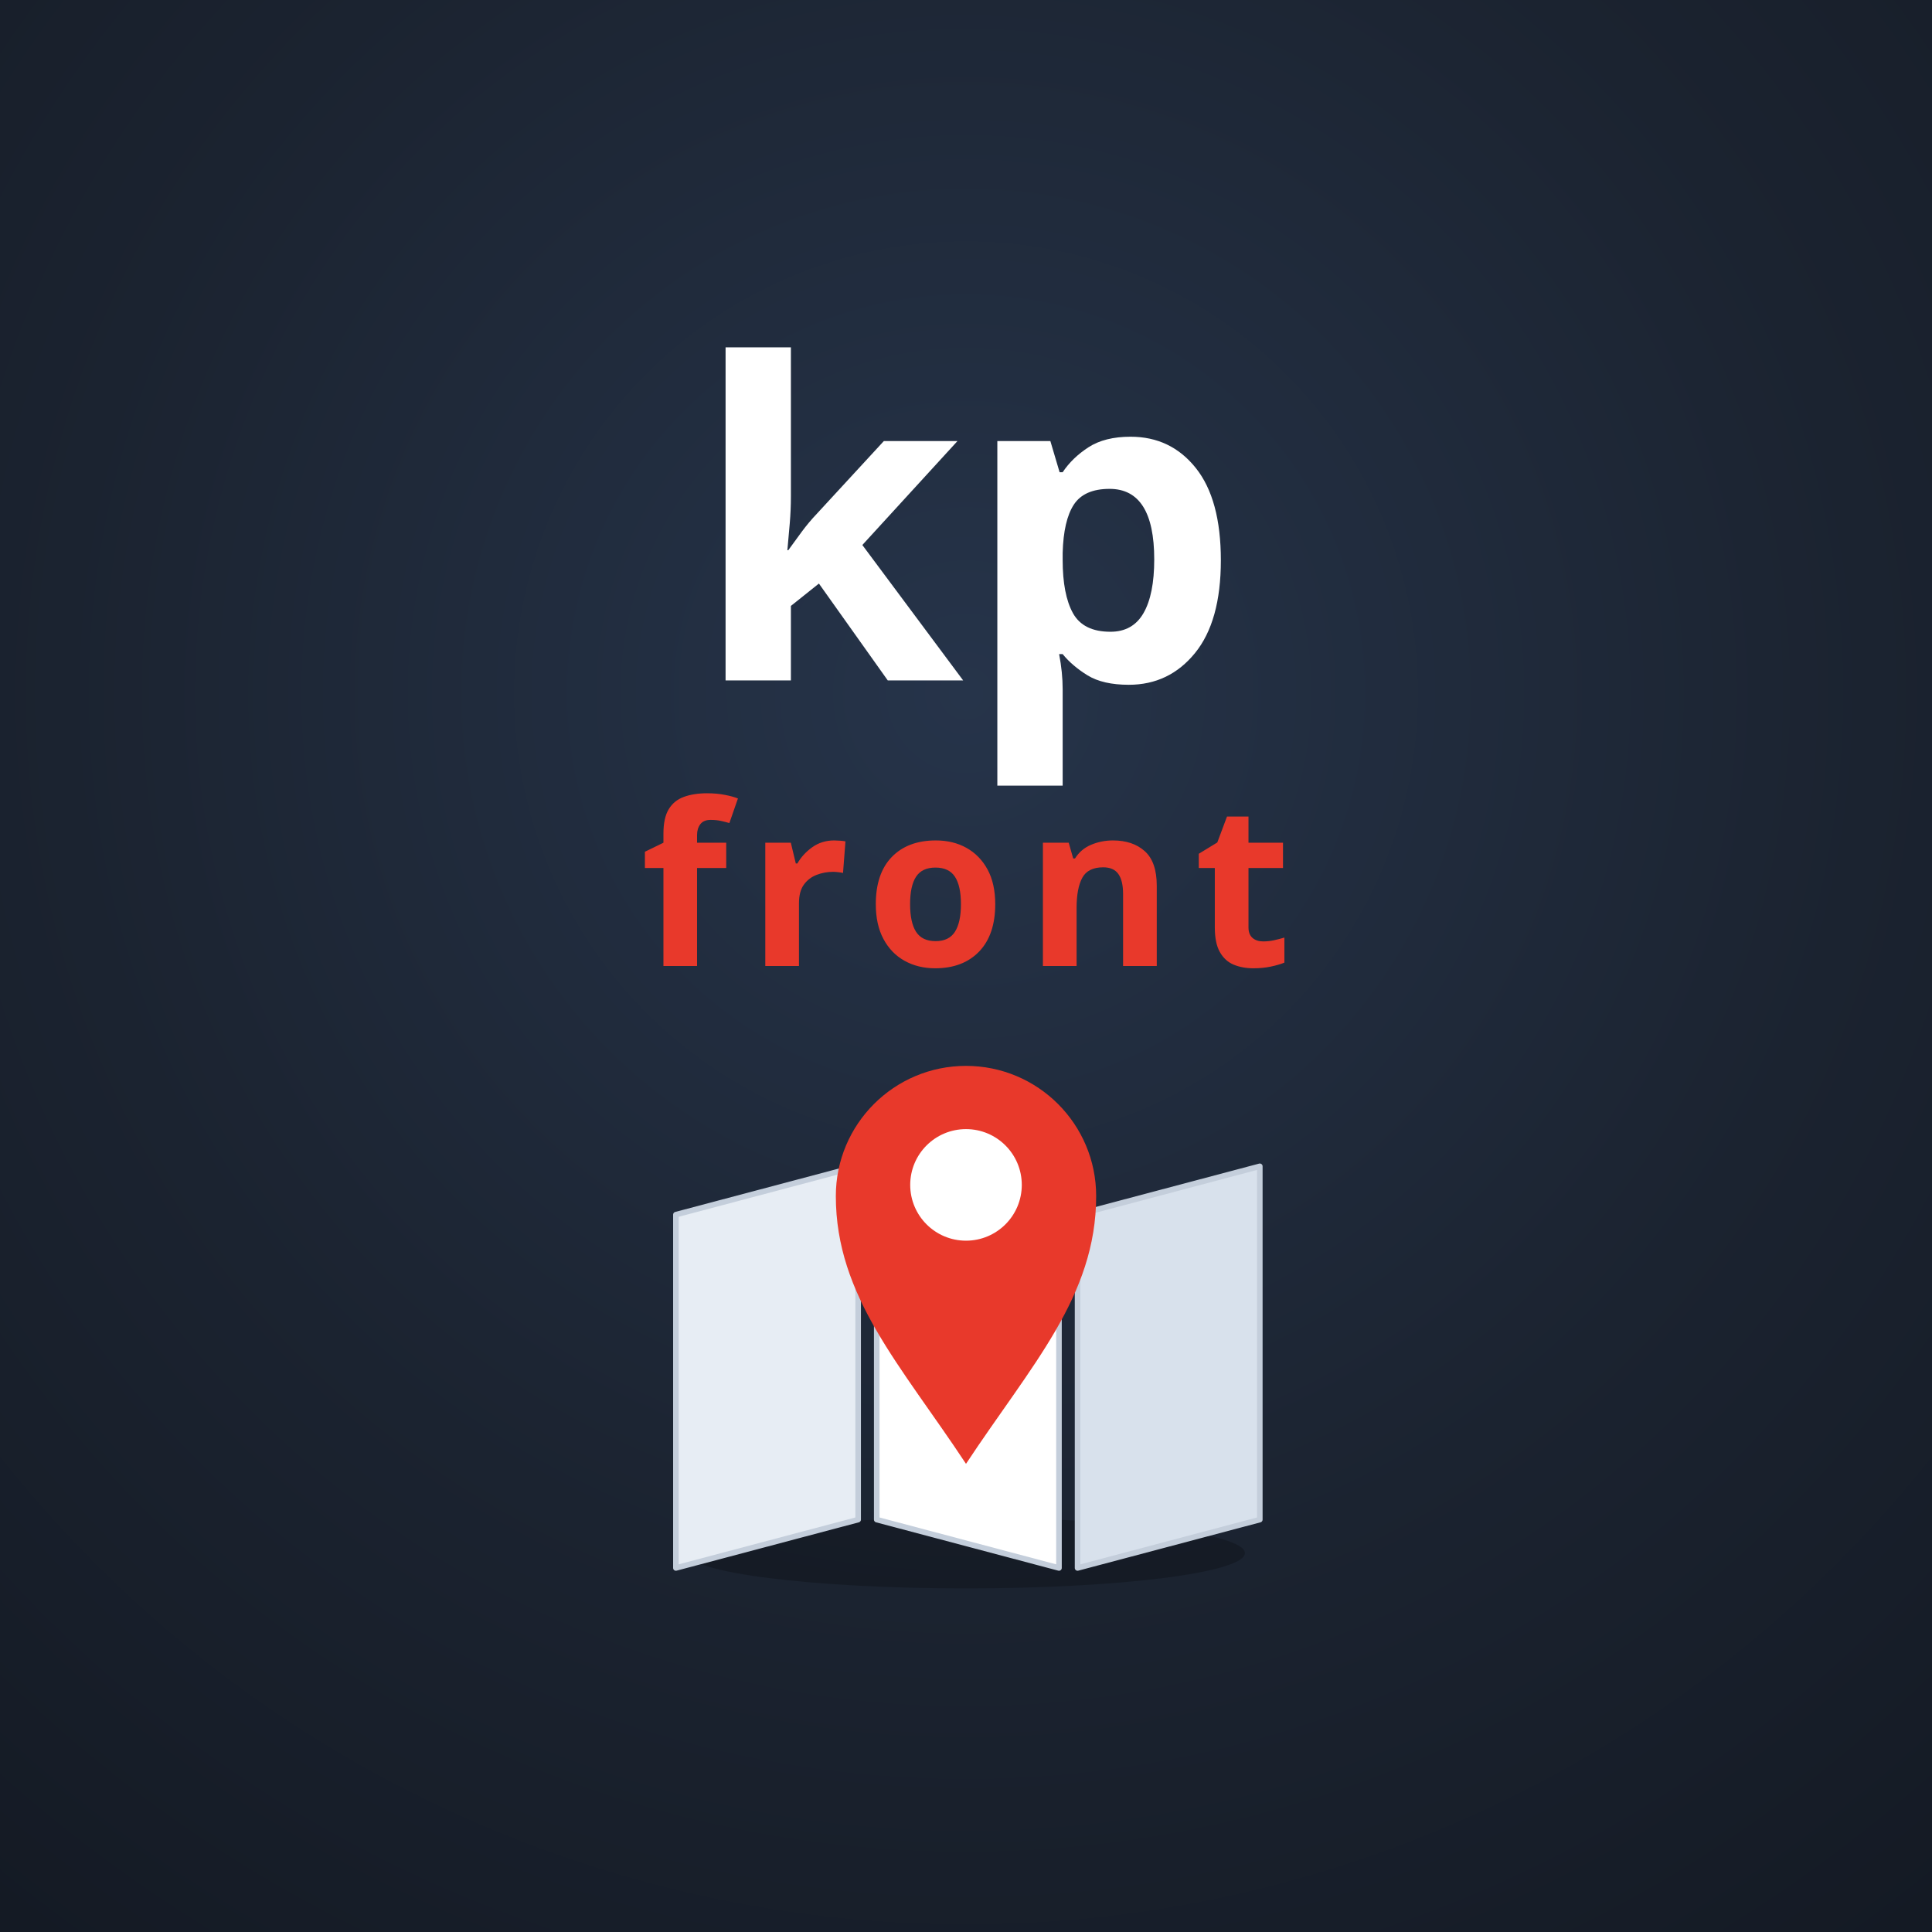
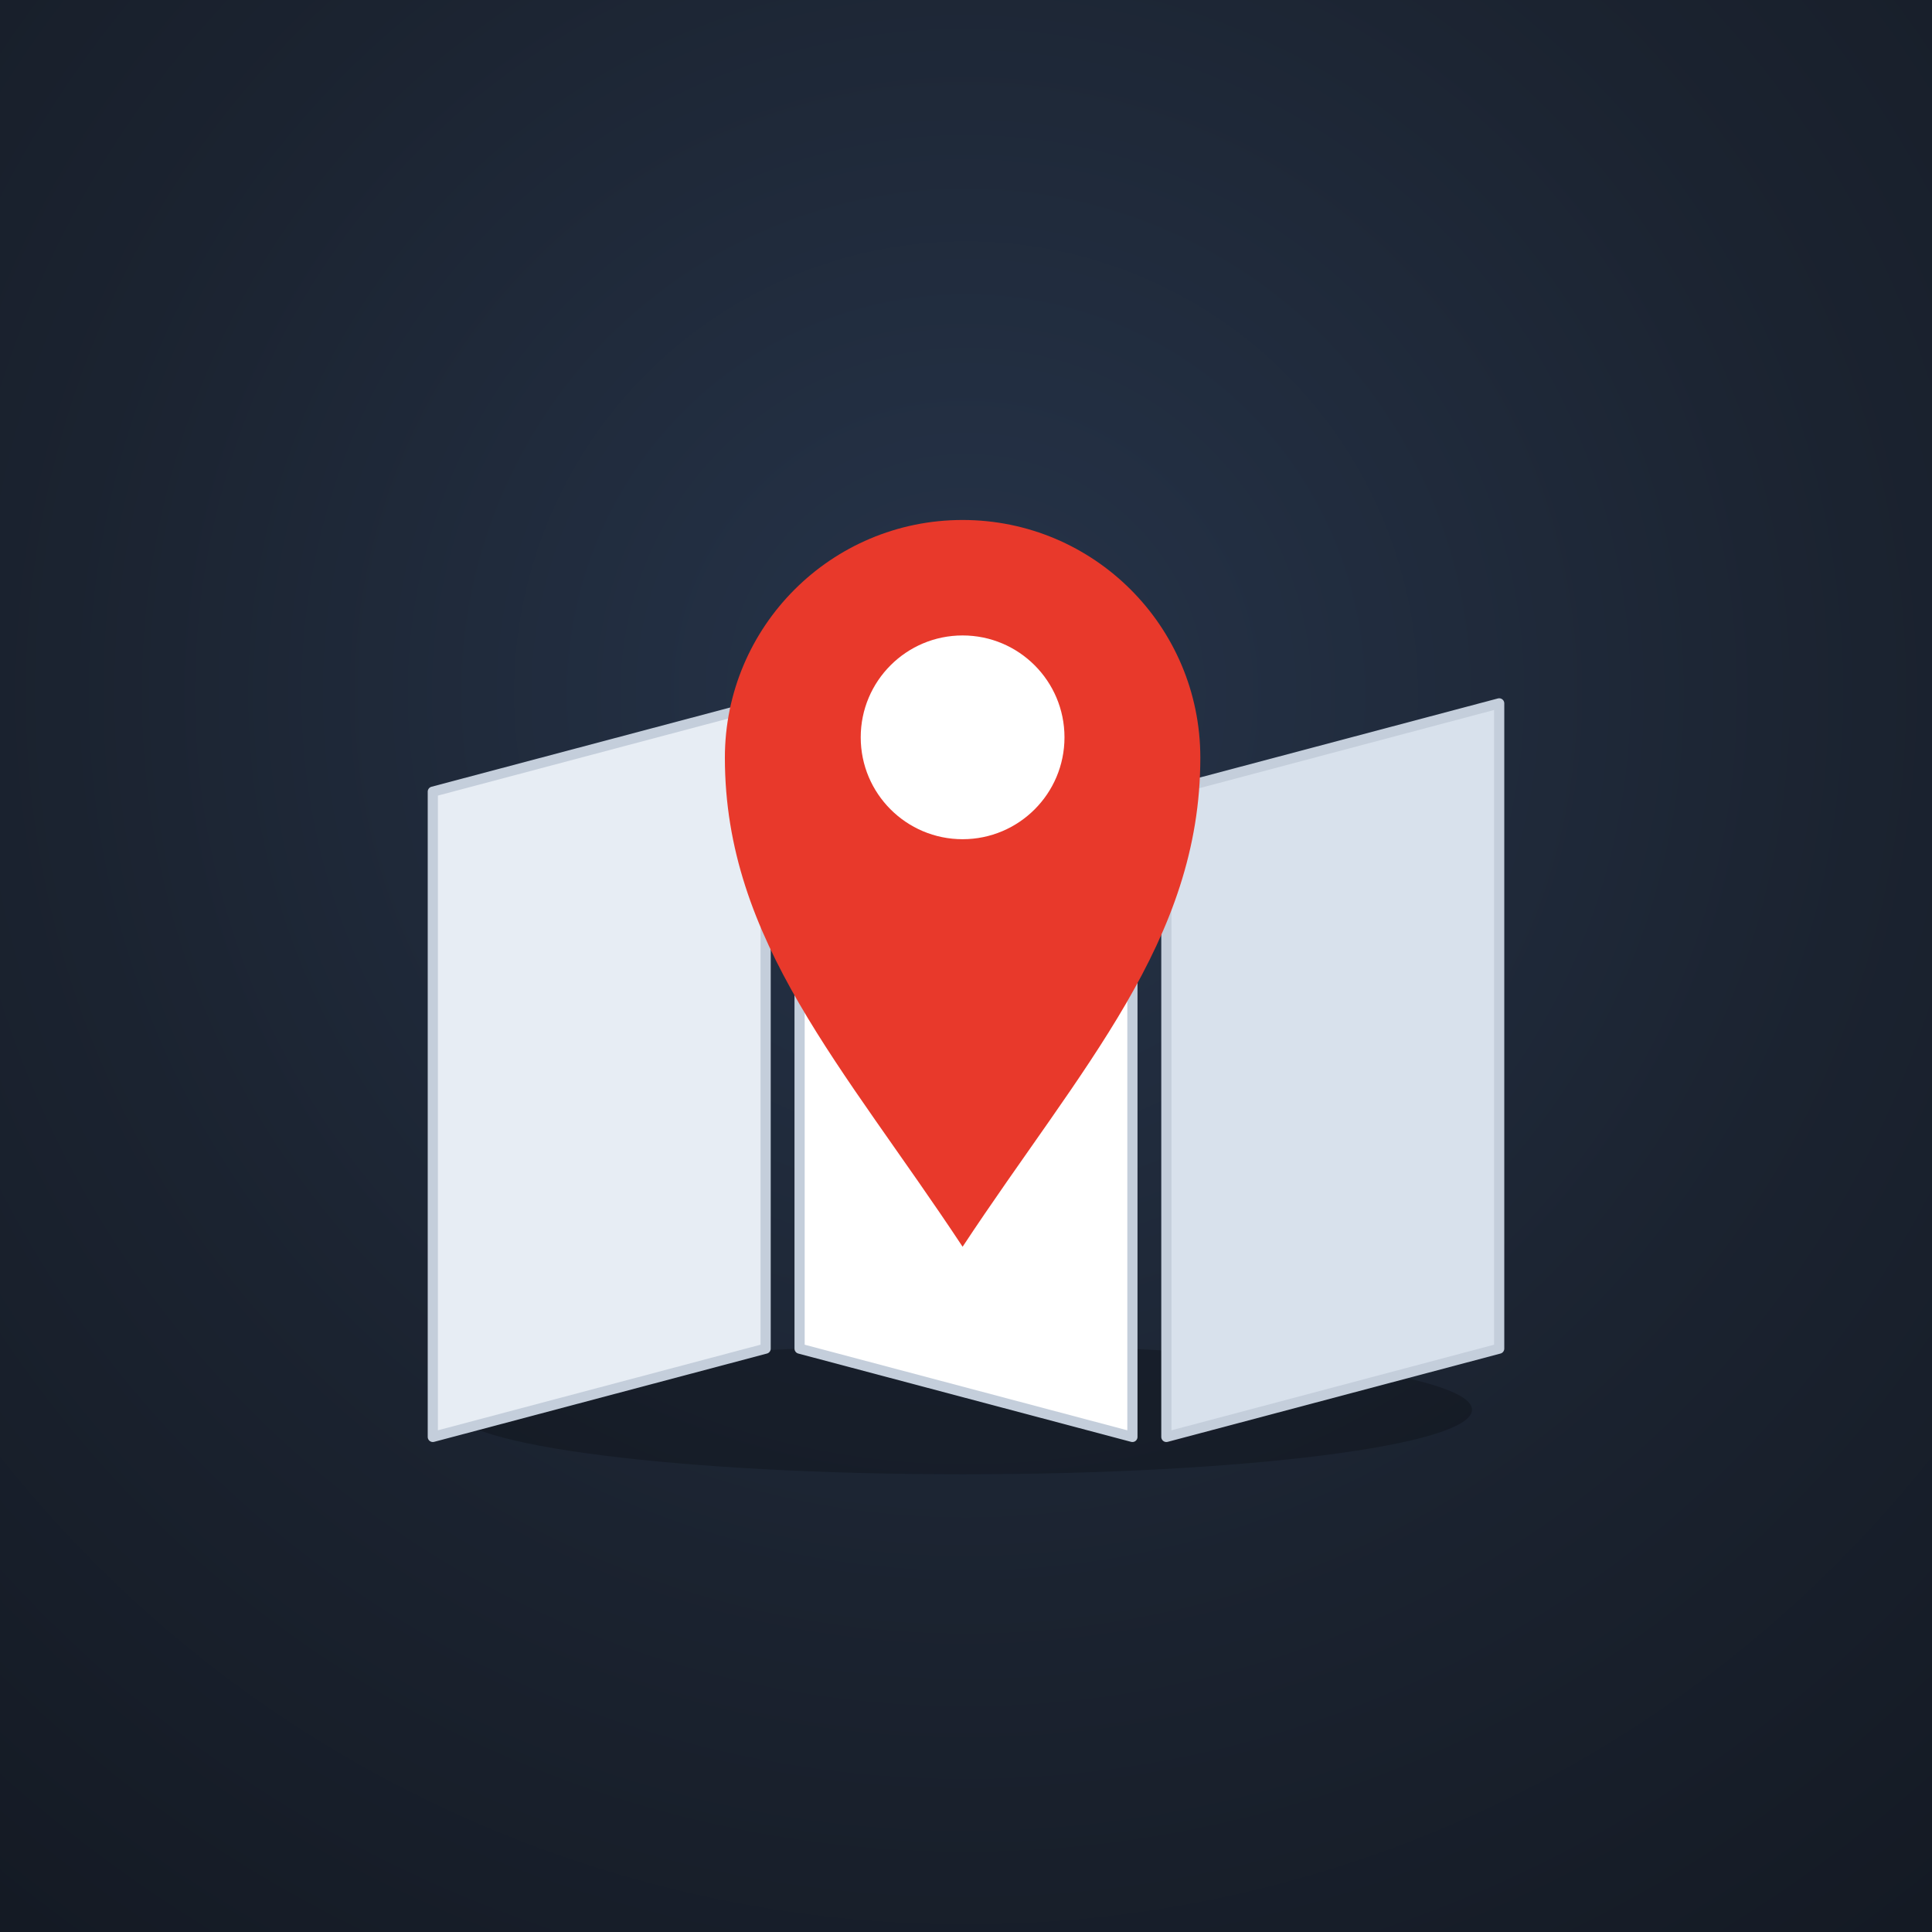
<svg xmlns="http://www.w3.org/2000/svg" width="512" height="512" viewBox="0 0 512 512">
  <defs>
    <radialGradient id="bg" cx="50%" cy="36%" r="80%">
      <stop offset="0%" stop-color="#26344a" />
      <stop offset="58%" stop-color="#1b2330" />
      <stop offset="100%" stop-color="#141a24" />
    </radialGradient>
  </defs>
  <rect width="512" height="512" fill="url(#bg)" />
-   <g transform="translate(256 256) scale(0.88) translate(-256 -262)">
-     <text x="256" y="176" font-family="Avenir Next" font-weight="800" font-size="132" text-anchor="middle" fill="#fff">kp</text>
-     <text x="256" y="262" font-family="Avenir Next" font-weight="600" font-size="68" letter-spacing="6" text-anchor="middle" fill="#e8392b">front</text>
-     <g transform="translate(256 366) scale(0.56) translate(-256 -268)">
-       <ellipse cx="256" cy="398" rx="150" ry="19" fill="#000" opacity="0.22" />
-       <g stroke="#c4cedb" stroke-width="3" stroke-linejoin="round">
-         <polygon points="100,216 198,190 198,380 100,406" fill="#e7edf4" />
-         <polygon points="208,190 306,216 306,406 208,380" fill="#ffffff" />
-         <polygon points="316,216 414,190 414,380 316,406" fill="#d8e1ec" />
-       </g>
-       <path fill="#e8392b" d="M256 350 C221 297 186 260 186 206 A70 70 0 1 1 326 206 C326 260 291 297 256 350 Z" />
-       <circle cx="256" cy="200" r="30" fill="#fff" />
+   <g transform="translate(256 262) scale(0.9) translate(-257 -274)">
+     <ellipse cx="256" cy="398" rx="150" ry="19" fill="#000" opacity="0.22" />
+     <g stroke="#c4cedb" stroke-width="3" stroke-linejoin="round">
+       <polygon points="100,216 198,190 198,380 100,406" fill="#e7edf4" />
+       <polygon points="208,190 306,216 306,406 208,380" fill="#ffffff" />
+       <polygon points="316,216 414,190 414,380 316,406" fill="#d8e1ec" />
    </g>
+     <path fill="#e8392b" d="M256 350 C221 297 186 260 186 206 A70 70 0 1 1 326 206 C326 260 291 297 256 350 Z" />
+     <circle cx="256" cy="200" r="30" fill="#fff" />
  </g>
</svg>
